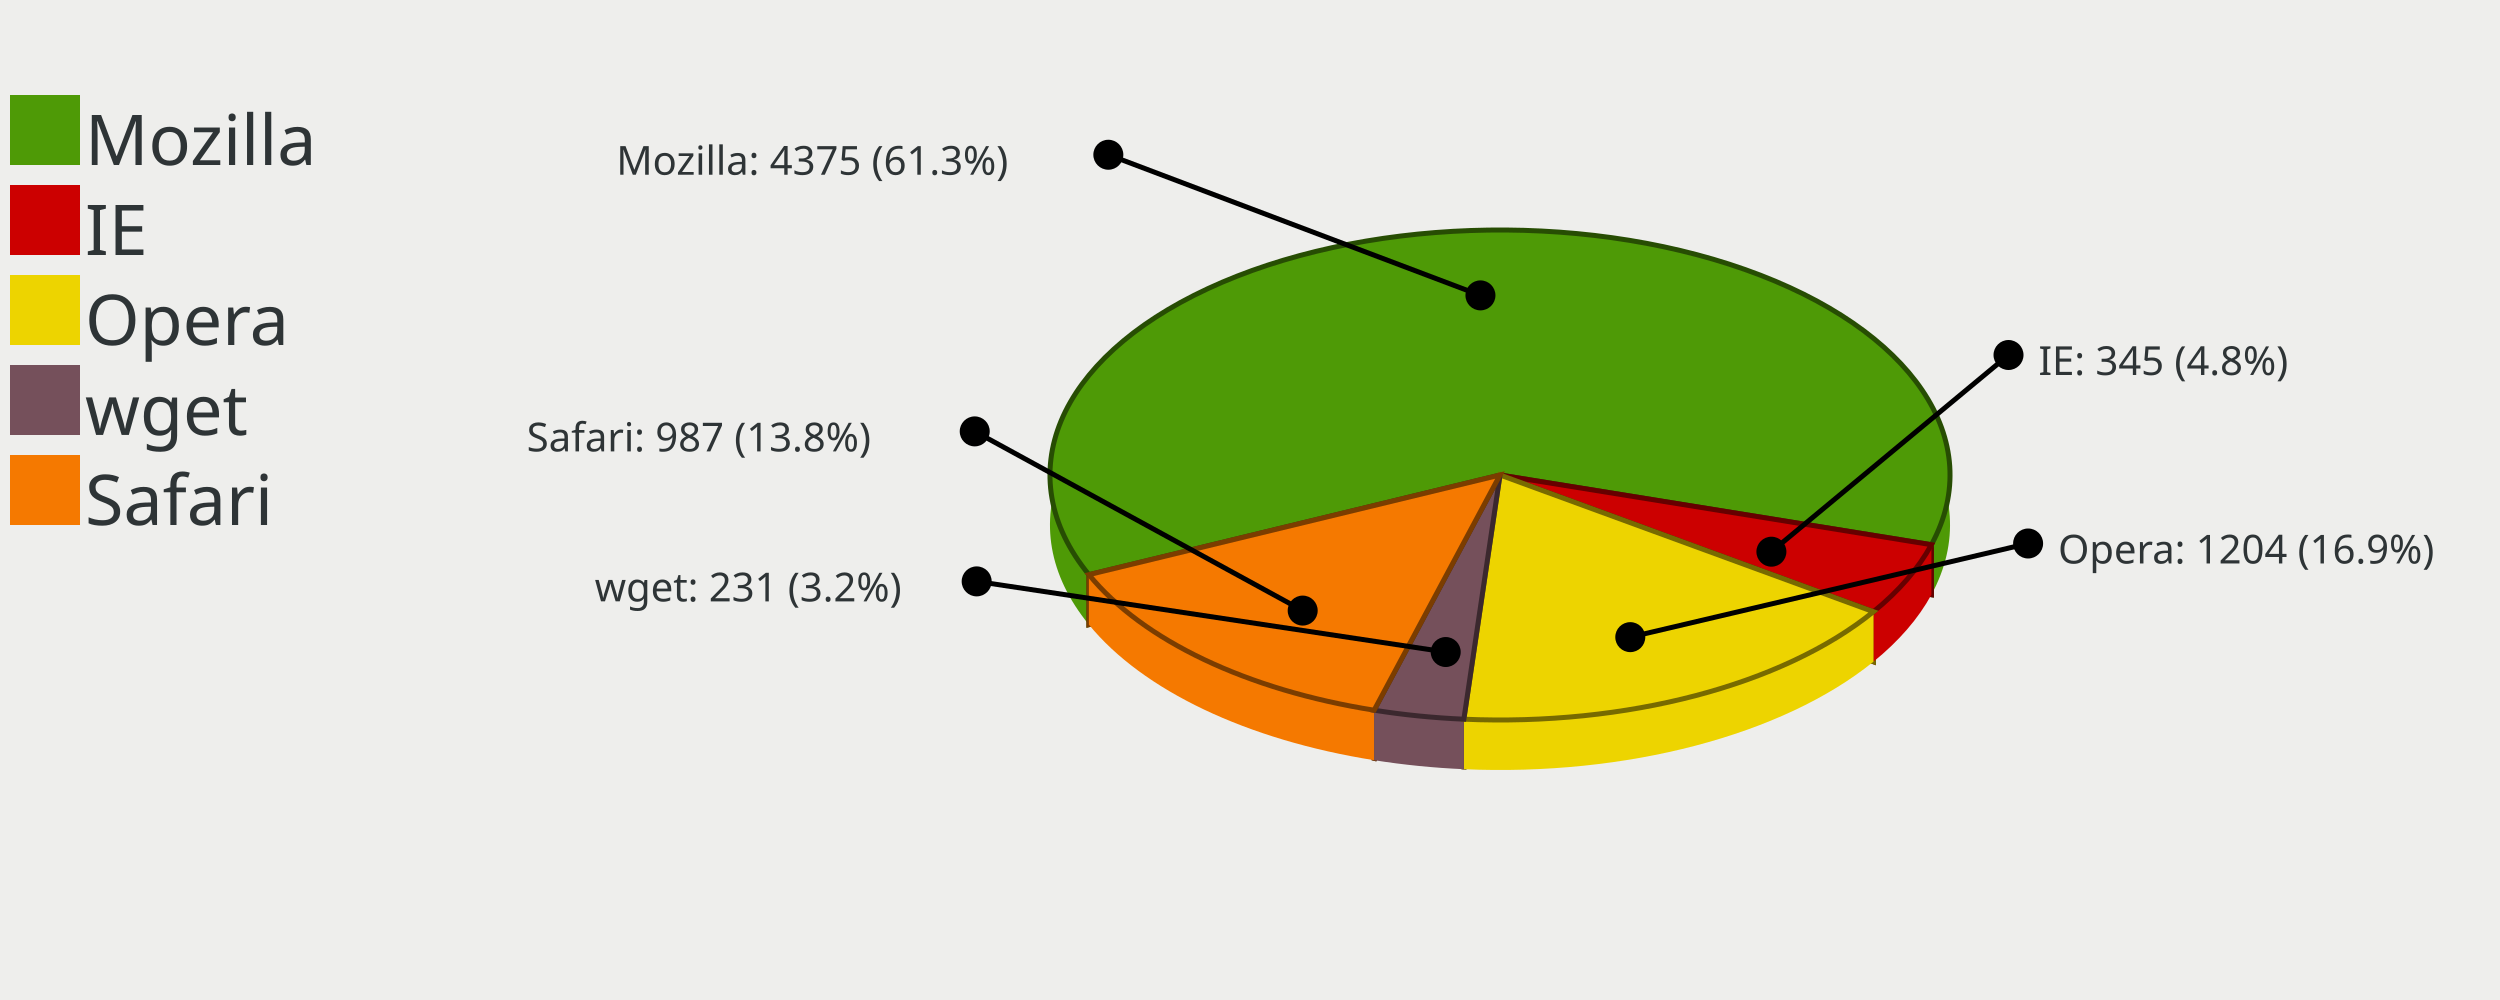
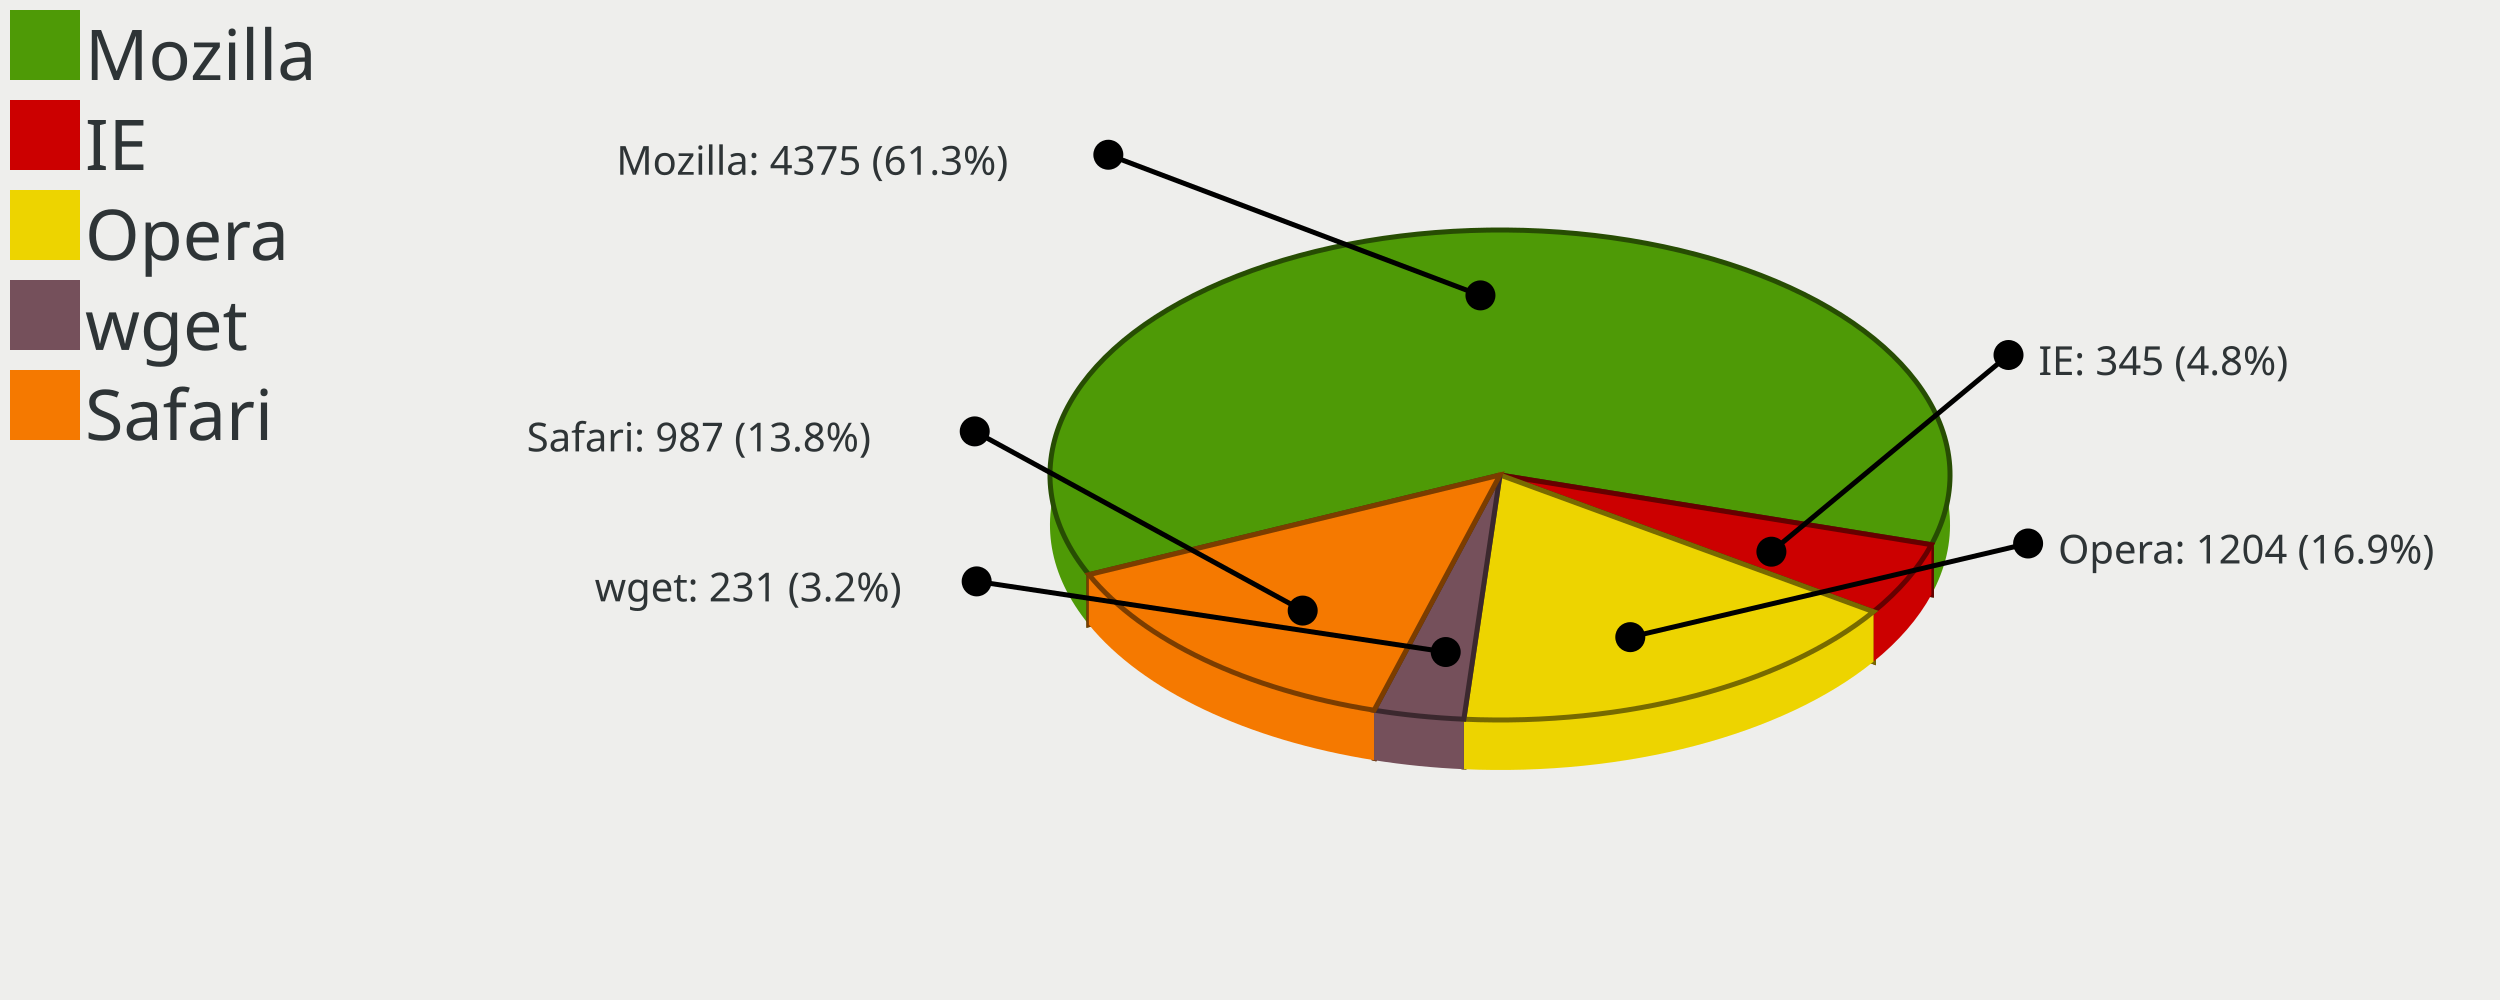
<svg xmlns="http://www.w3.org/2000/svg" width="500" height="200" version="1.0" id="ezcGraph">
  <defs />
  <g id="chart" color-rendering="optimizeQuality" shape-rendering="geometricPrecision" text-rendering="optimizeLegibility">
    <path d=" M 0,200 L 0,0 L 500,0 L 500,200 L 0,200 z " style="fill: #eeeeec; fill-opacity: 1.00; stroke: none;" />
    <path d=" M 0,200 L 0,0 L 100,0 L 100,200 L 0,200 z " style="fill: #000000; fill-opacity: 0.00; stroke: none;" />
-     <path d=" M 2,33 L 2,19 L 16,19 L 16,33 L 2,33 z " style="fill: #4e9a06; fill-opacity: 1.00; stroke: none;" />
-     <path d=" M 2,51 L 2,37 L 16,37 L 16,51 L 2,51 z " style="fill: #cc0000; fill-opacity: 1.00; stroke: none;" />
-     <path d=" M 2,69 L 2,55 L 16,55 L 16,69 L 2,69 z " style="fill: #edd400; fill-opacity: 1.00; stroke: none;" />
-     <path d=" M 2,87 L 2,73 L 16,73 L 16,87 L 2,87 z " style="fill: #75505b; fill-opacity: 1.00; stroke: none;" />
-     <path d=" M 2,105 L 2,91 L 16,91 L 16,105 L 2,105 z " style="fill: #f57900; fill-opacity: 1.00; stroke: none;" />
+     <path d=" M 2,16 L 2,2 L 16,2 L 16,16 L 2,16 z " style="fill: #4e9a06; fill-opacity: 1.00; stroke: none;" />
+     <path d=" M 2,34 L 2,20 L 16,20 L 16,34 L 2,34 z " style="fill: #cc0000; fill-opacity: 1.00; stroke: none;" />
+     <path d=" M 2,52 L 2,38 L 16,38 L 16,52 L 2,52 z " style="fill: #edd400; fill-opacity: 1.00; stroke: none;" />
+     <path d=" M 2,70 L 2,56 L 16,56 L 16,70 L 2,70 z " style="fill: #75505b; fill-opacity: 1.00; stroke: none;" />
+     <path d=" M 2,88 L 2,74 L 16,74 L 16,88 L 2,88 z " style="fill: #f57900; fill-opacity: 1.00; stroke: none;" />
    <path d="   M 386.28,118.94                                              A 90.00,49 0 1,0 217.78,124.93                                              L 217.78,114.93                                              A 90.00,49 0 1,1 386.28,108.94 z" style="fill: #4e9a06; fill-opacity: 1.00; stroke: none;" />
    <path d=" M 386.282,108.939 L 300,95 L 300,105 L 386.282,118.939 L 386.282,108.939 z " style="fill: #4e9a06; fill-opacity: 1.00; stroke: none;" />
    <path d=" M 386.282,108.939 L 300,95 L 300,105 L 386.282,118.939 L 386.282,108.939 z " style="fill: none; stroke: #274d03; stroke-width: 1; stroke-opacity: 1.00; stroke-linecap: round;" />
    <path d=" M 386.282,108.939 L 300,95 L 300,105 L 386.282,118.939 L 386.282,108.939 z " style="fill: #cc0000; fill-opacity: 1.00; stroke: none;" />
    <path d=" M 386.282,108.939 L 300,95 L 300,105 L 386.282,118.939 L 386.282,108.939 z " style="fill: none; stroke: #660000; stroke-width: 1; stroke-opacity: 1.00; stroke-linecap: round;" />
    <path d=" M 217.781,114.93 L 300,95 L 300,105 L 217.781,124.93 L 217.781,114.93 z " style="fill: #4e9a06; fill-opacity: 1.00; stroke: none;" />
    <path d=" M 217.781,114.93 L 300,95 L 300,105 L 217.781,124.93 L 217.781,114.93 z " style="fill: none; stroke: #274d03; stroke-width: 1; stroke-opacity: 1.00; stroke-linecap: round;" />
    <path d=" M 217.781,114.93 L 300,95 L 300,105 L 217.781,124.93 L 217.781,114.93 z " style="fill: #f57900; fill-opacity: 1.00; stroke: none;" />
    <path d=" M 217.781,114.93 L 300,95 L 300,105 L 217.781,124.93 L 217.781,114.93 z " style="fill: none; stroke: #7b3d00; stroke-width: 1; stroke-opacity: 1.00; stroke-linecap: round;" />
    <path d=" M 374.687,122.341 L 300,95 L 300,105 L 374.687,132.341 L 374.687,122.341 z " style="fill: #cc0000; fill-opacity: 1.00; stroke: none;" />
    <path d=" M 374.687,122.341 L 300,95 L 300,105 L 374.687,132.341 L 374.687,122.341 z " style="fill: none; stroke: #660000; stroke-width: 1; stroke-opacity: 1.00; stroke-linecap: round;" />
    <path d=" M 374.687,122.341 L 300,95 L 300,105 L 374.687,132.341 L 374.687,122.341 z " style="fill: #edd400; fill-opacity: 1.00; stroke: none;" />
    <path d=" M 374.687,122.341 L 300,95 L 300,105 L 374.687,132.341 L 374.687,122.341 z " style="fill: none; stroke: #776a00; stroke-width: 1; stroke-opacity: 1.00; stroke-linecap: round;" />
    <path d="   M 374.69,132.34                                              A 90.00,49 0 0,0 386.28,118.94                                              L 386.28,108.94                                              A 90.00,49 0 0,1 374.69,122.34 z" style="fill: #cc0000; fill-opacity: 1.00; stroke: none;" />
    <path d=" M 274.817,142.043 L 300,95 L 300,105 L 274.817,152.043 L 274.817,142.043 z " style="fill: #75505b; fill-opacity: 1.00; stroke: none;" />
    <path d=" M 274.817,142.043 L 300,95 L 300,105 L 274.817,152.043 L 274.817,142.043 z " style="fill: none; stroke: #3b282e; stroke-width: 1; stroke-opacity: 1.00; stroke-linecap: round;" />
    <path d=" M 274.817,142.043 L 300,95 L 300,105 L 274.817,152.043 L 274.817,142.043 z " style="fill: #f57900; fill-opacity: 1.00; stroke: none;" />
    <path d=" M 274.817,142.043 L 300,95 L 300,105 L 274.817,152.043 L 274.817,142.043 z " style="fill: none; stroke: #7b3d00; stroke-width: 1; stroke-opacity: 1.00; stroke-linecap: round;" />
    <path d=" M 292.774,143.842 L 300,95 L 300,105 L 292.774,153.842 L 292.774,143.842 z " style="fill: #edd400; fill-opacity: 1.00; stroke: none;" />
    <path d=" M 292.774,143.842 L 300,95 L 300,105 L 292.774,153.842 L 292.774,143.842 z " style="fill: none; stroke: #776a00; stroke-width: 1; stroke-opacity: 1.00; stroke-linecap: round;" />
    <path d=" M 292.774,143.842 L 300,95 L 300,105 L 292.774,153.842 L 292.774,143.842 z " style="fill: #75505b; fill-opacity: 1.00; stroke: none;" />
    <path d=" M 292.774,143.842 L 300,95 L 300,105 L 292.774,153.842 L 292.774,143.842 z " style="fill: none; stroke: #3b282e; stroke-width: 1; stroke-opacity: 1.00; stroke-linecap: round;" />
    <path d="   M 217.78,124.93                                              A 90.00,49 0 0,0 274.82,152.04                                              L 274.82,142.04                                              A 90.00,49 0 0,1 217.78,114.93 z" style="fill: #f57900; fill-opacity: 1.00; stroke: none;" />
    <path d="   M 292.77,153.84                                              A 90.00,49 0 0,0 374.69,132.34                                              L 374.69,122.34                                              A 90.00,49 0 0,1 292.77,143.84 z" style="fill: #edd400; fill-opacity: 1.00; stroke: none;" />
    <path d="   M 274.82,152.04                                              A 90.00,49 0 0,0 292.77,153.84                                              L 292.77,143.84                                              A 90.00,49 0 0,1 274.82,142.04 z" style="fill: #75505b; fill-opacity: 1.00; stroke: none;" />
    <path d="M 300.00,95.00 L 217.78,114.93 A 90.00,49 0 1,1 386.28,108.94 z" style="fill: #4e9a06; fill-opacity: 1.00; stroke: none;" />
    <path d="M 300.00,95.00 L 217.78,114.93 A 90.00,49 0 1,1 386.28,108.94 z" style="fill: none; stroke: #274d03; stroke-width: 1; stroke-opacity: 1.00; stroke-linecap: round;" />
    <path d="M 300.00,95.00 L 386.28,108.94 A 90.00,49 0 0,1 374.69,122.34 z" style="fill: #cc0000; fill-opacity: 1.00; stroke: none;" />
    <path d="M 300.00,95.00 L 386.28,108.94 A 90.00,49 0 0,1 374.69,122.34 z" style="fill: none; stroke: #660000; stroke-width: 1; stroke-opacity: 1.00; stroke-linecap: round;" />
    <path d="M 300.00,95.00 L 374.69,122.34 A 90.00,49 0 0,1 292.77,143.84 z" style="fill: #edd400; fill-opacity: 1.00; stroke: none;" />
    <path d="M 300.00,95.00 L 374.69,122.34 A 90.00,49 0 0,1 292.77,143.84 z" style="fill: none; stroke: #776a00; stroke-width: 1; stroke-opacity: 1.00; stroke-linecap: round;" />
    <path d="M 300.00,95.00 L 292.77,143.84 A 90.00,49 0 0,1 274.82,142.04 z" style="fill: #75505b; fill-opacity: 1.00; stroke: none;" />
    <path d="M 300.00,95.00 L 292.77,143.84 A 90.00,49 0 0,1 274.82,142.04 z" style="fill: none; stroke: #3b282e; stroke-width: 1; stroke-opacity: 1.00; stroke-linecap: round;" />
    <path d="M 300.00,95.00 L 274.82,142.04 A 90.00,49 0 0,1 217.78,114.93 z" style="fill: #f57900; fill-opacity: 1.00; stroke: none;" />
    <path d="M 300.00,95.00 L 274.82,142.04 A 90.00,49 0 0,1 217.78,114.93 z" style="fill: none; stroke: #7b3d00; stroke-width: 1; stroke-opacity: 1.00; stroke-linecap: round;" />
    <path d=" M 296.09,59.077 L 221.667,30.95" style="fill: none; stroke: #000000; stroke-width: 1; stroke-opacity: 1.00; stroke-linecap: round;" />
    <ellipse cx="296.09" cy="59.077" rx="3" ry="3" style="fill: #000000; fill-opacity: 1.00; stroke: none;" />
    <ellipse cx="221.667" cy="30.95" rx="3" ry="3" style="fill: #000000; fill-opacity: 1.00; stroke: none;" />
    <path d=" M 260.538,122.118 L 194.946,86.278" style="fill: none; stroke: #000000; stroke-width: 1; stroke-opacity: 1.00; stroke-linecap: round;" />
    <ellipse cx="260.538" cy="122.118" rx="3" ry="3" style="fill: #000000; fill-opacity: 1.00; stroke: none;" />
    <ellipse cx="194.946" cy="86.278" rx="3" ry="3" style="fill: #000000; fill-opacity: 1.00; stroke: none;" />
    <path d=" M 289.141,130.405 L 195.334,116.278" style="fill: none; stroke: #000000; stroke-width: 1; stroke-opacity: 1.00; stroke-linecap: round;" />
    <ellipse cx="289.141" cy="130.405" rx="3" ry="3" style="fill: #000000; fill-opacity: 1.00; stroke: none;" />
    <ellipse cx="195.334" cy="116.278" rx="3" ry="3" style="fill: #000000; fill-opacity: 1.00; stroke: none;" />
    <path d=" M 354.28,110.34 L 401.703,71" style="fill: none; stroke: #000000; stroke-width: 1; stroke-opacity: 1.00; stroke-linecap: round;" />
    <ellipse cx="354.28" cy="110.34" rx="3" ry="3" style="fill: #000000; fill-opacity: 1.00; stroke: none;" />
    <ellipse cx="401.703" cy="71" rx="3" ry="3" style="fill: #000000; fill-opacity: 1.00; stroke: none;" />
    <path d=" M 326.056,127.428 L 405.621,108.7" style="fill: none; stroke: #000000; stroke-width: 1; stroke-opacity: 1.00; stroke-linecap: round;" />
    <ellipse cx="326.056" cy="127.428" rx="3" ry="3" style="fill: #000000; fill-opacity: 1.00; stroke: none;" />
    <ellipse cx="405.621" cy="108.7" rx="3" ry="3" style="fill: #000000; fill-opacity: 1.00; stroke: none;" />
-     <text x="50" text-length="0px" y="16" style="font-size: 14px; font-family: sans-serif; fill: #2e3436; fill-opacity: 1.00; stroke: none;" />
-     <text x="17" text-length="53.9px" y="33" style="font-size: 14px; font-family: sans-serif; fill: #2e3436; fill-opacity: 1.00; stroke: none;">Mozilla</text>
-     <text x="17" text-length="15.4px" y="51" style="font-size: 14px; font-family: sans-serif; fill: #2e3436; fill-opacity: 1.00; stroke: none;">IE</text>
-     <text x="17" text-length="38.5px" y="69" style="font-size: 14px; font-family: sans-serif; fill: #2e3436; fill-opacity: 1.00; stroke: none;">Opera</text>
-     <text x="17" text-length="30.8px" y="87" style="font-size: 14px; font-family: sans-serif; fill: #2e3436; fill-opacity: 1.00; stroke: none;">wget</text>
-     <text x="17" text-length="46.2px" y="105" style="font-size: 14px; font-family: sans-serif; fill: #2e3436; fill-opacity: 1.00; stroke: none;">Safari</text>
+     <text x="17" text-length="53.9px" y="16" style="font-size: 14px; font-family: sans-serif; fill: #2e3436; fill-opacity: 1.00; stroke: none;">Mozilla</text>
+     <text x="17" text-length="15.4px" y="34" style="font-size: 14px; font-family: sans-serif; fill: #2e3436; fill-opacity: 1.00; stroke: none;">IE</text>
+     <text x="17" text-length="38.5px" y="52" style="font-size: 14px; font-family: sans-serif; fill: #2e3436; fill-opacity: 1.00; stroke: none;">Opera</text>
+     <text x="17" text-length="30.8px" y="70" style="font-size: 14px; font-family: sans-serif; fill: #2e3436; fill-opacity: 1.00; stroke: none;">wget</text>
+     <text x="17" text-length="46.2px" y="88" style="font-size: 14px; font-family: sans-serif; fill: #2e3436; fill-opacity: 1.00; stroke: none;">Safari</text>
    <text x="123.267" text-length="92.4px" y="34.95" style="font-size: 8px; font-family: sans-serif; fill: #2e3436; fill-opacity: 1.00; stroke: none;">Mozilla: 4375 (61.3%)</text>
    <text x="105.346" text-length="83.6px" y="90.278" style="font-size: 8px; font-family: sans-serif; fill: #2e3436; fill-opacity: 1.00; stroke: none;">Safari: 987 (13.8%)</text>
    <text x="118.934" text-length="70.4px" y="120.278" style="font-size: 8px; font-family: sans-serif; fill: #2e3436; fill-opacity: 1.00; stroke: none;">wget: 231 (3.2%)</text>
    <text x="407.703" text-length="61.6px" y="75" style="font-size: 8px; font-family: sans-serif; fill: #2e3436; fill-opacity: 1.00; stroke: none;">IE: 345 (4.8%)</text>
    <text x="411.621" text-length="83.6px" y="112.7" style="font-size: 8px; font-family: sans-serif; fill: #2e3436; fill-opacity: 1.00; stroke: none;">Opera: 1204 (16.9%)</text>
  </g>
</svg>
